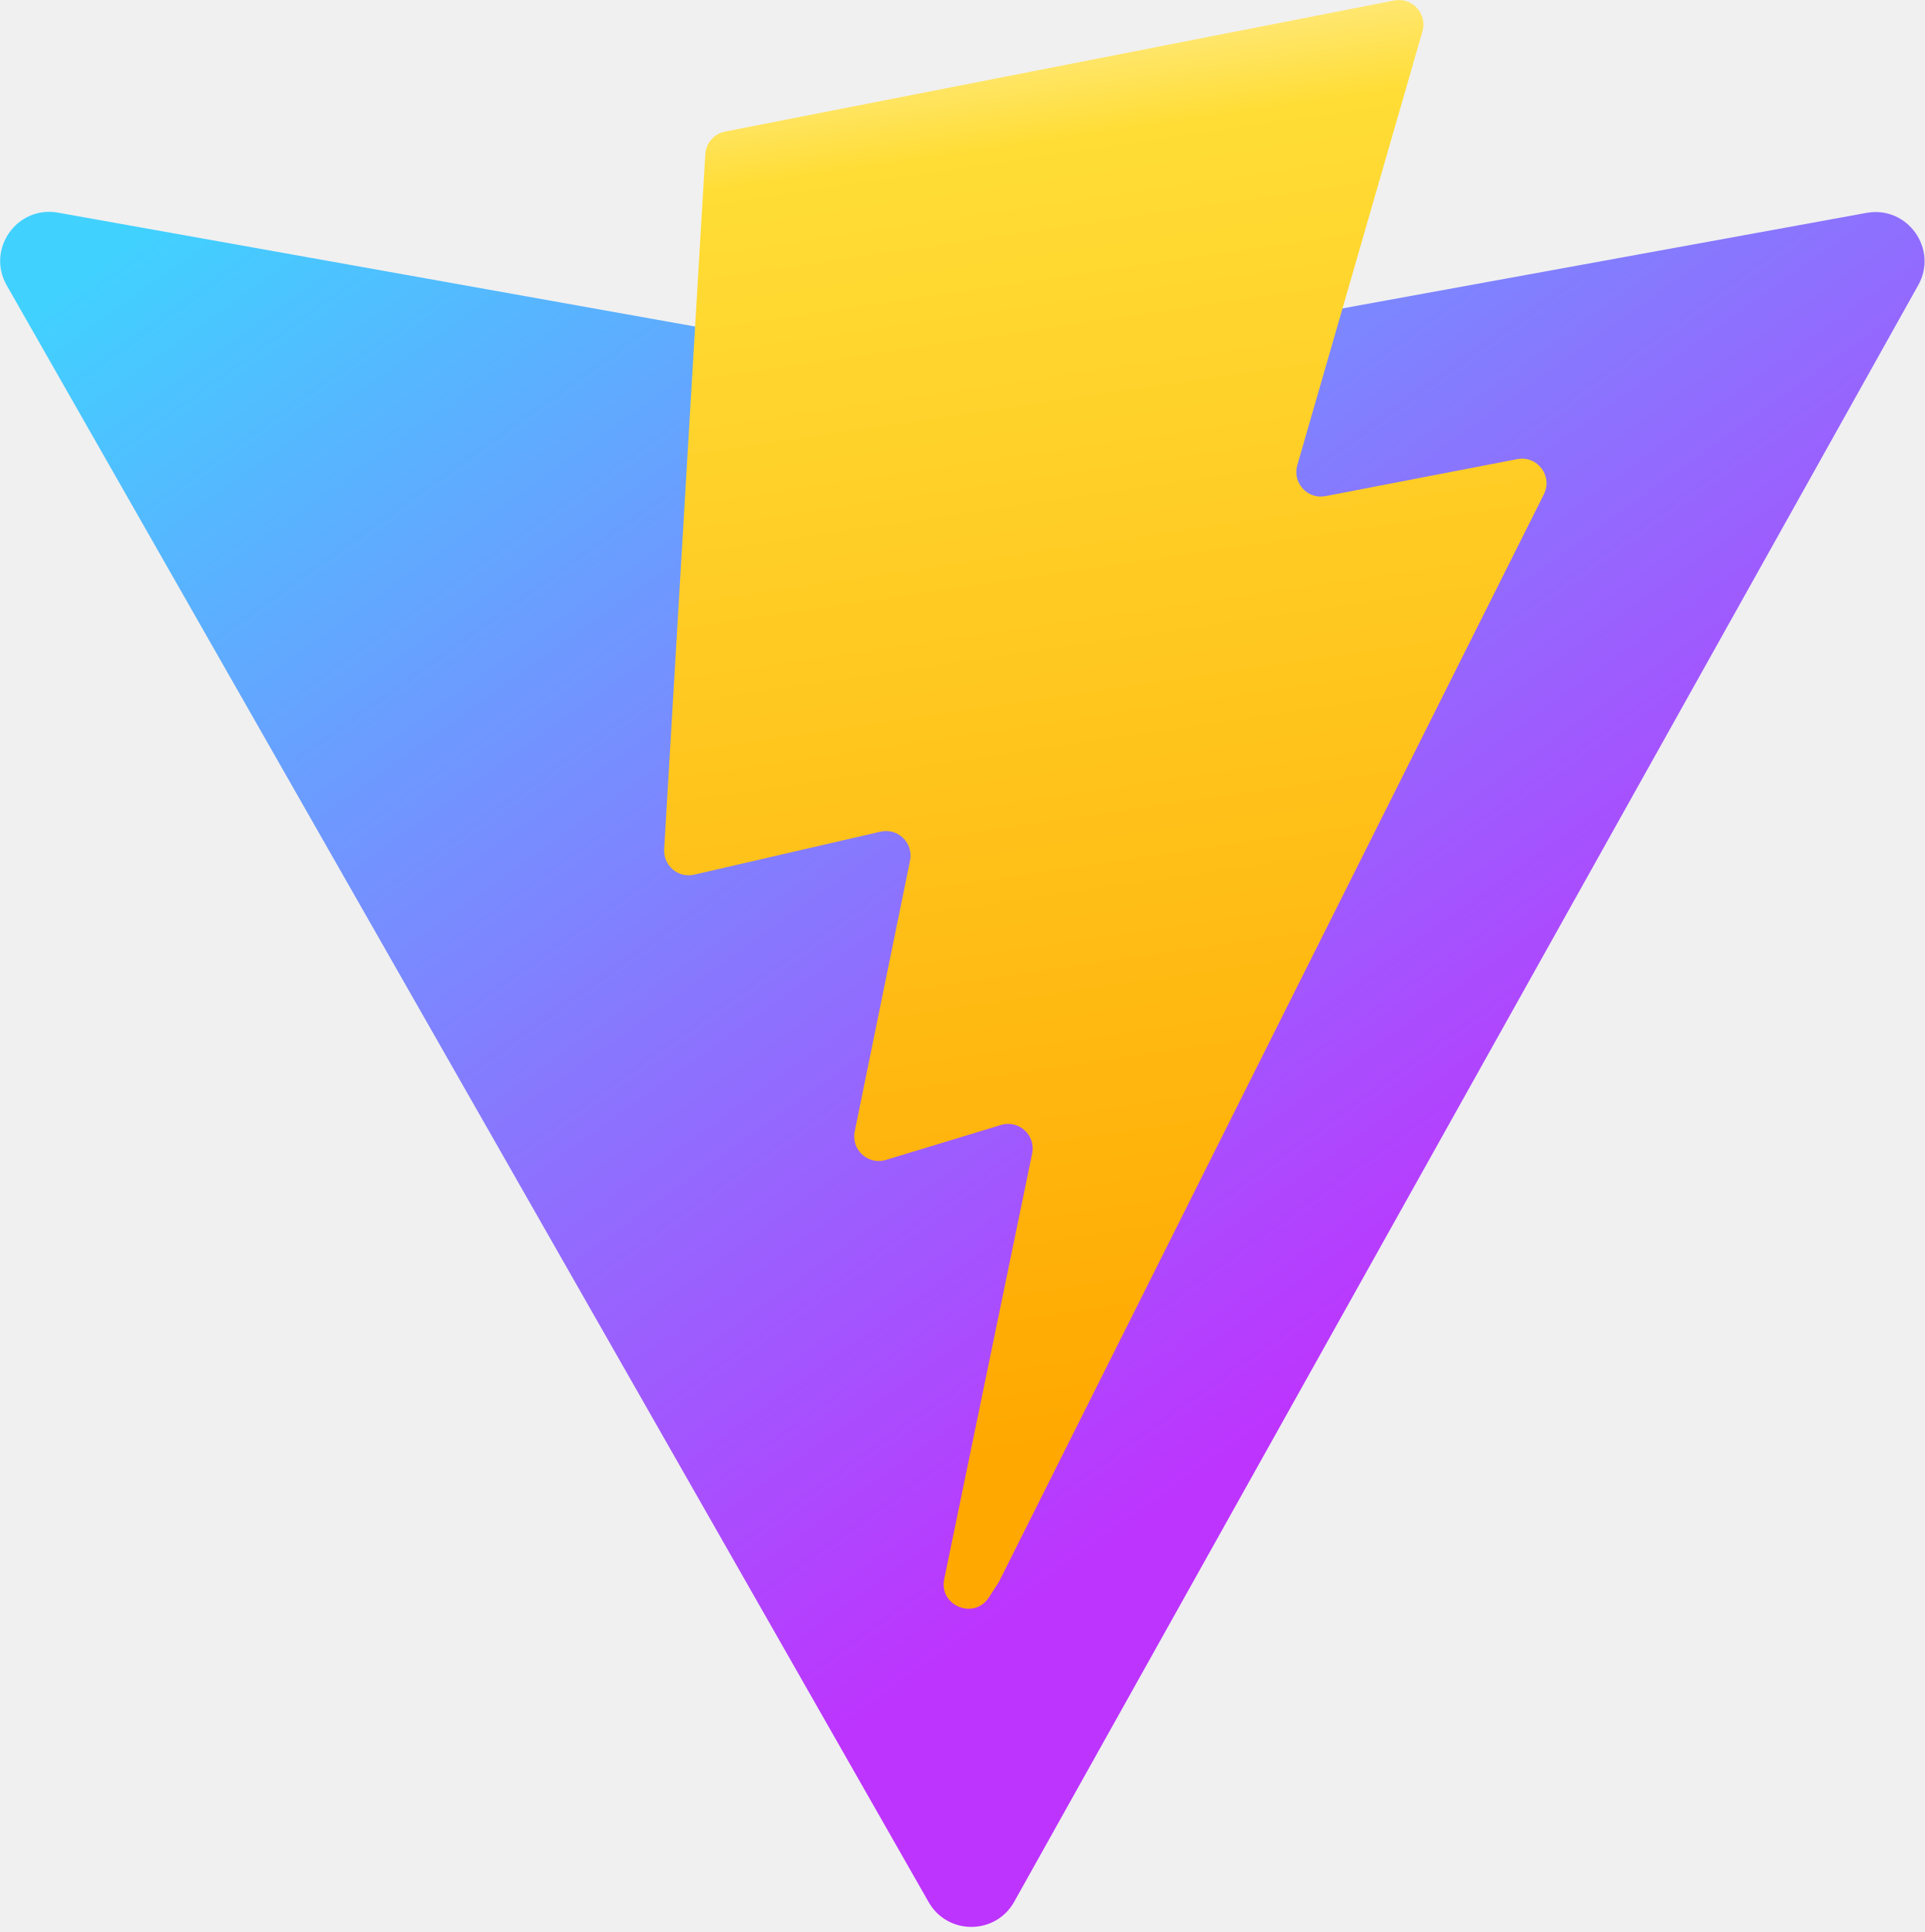
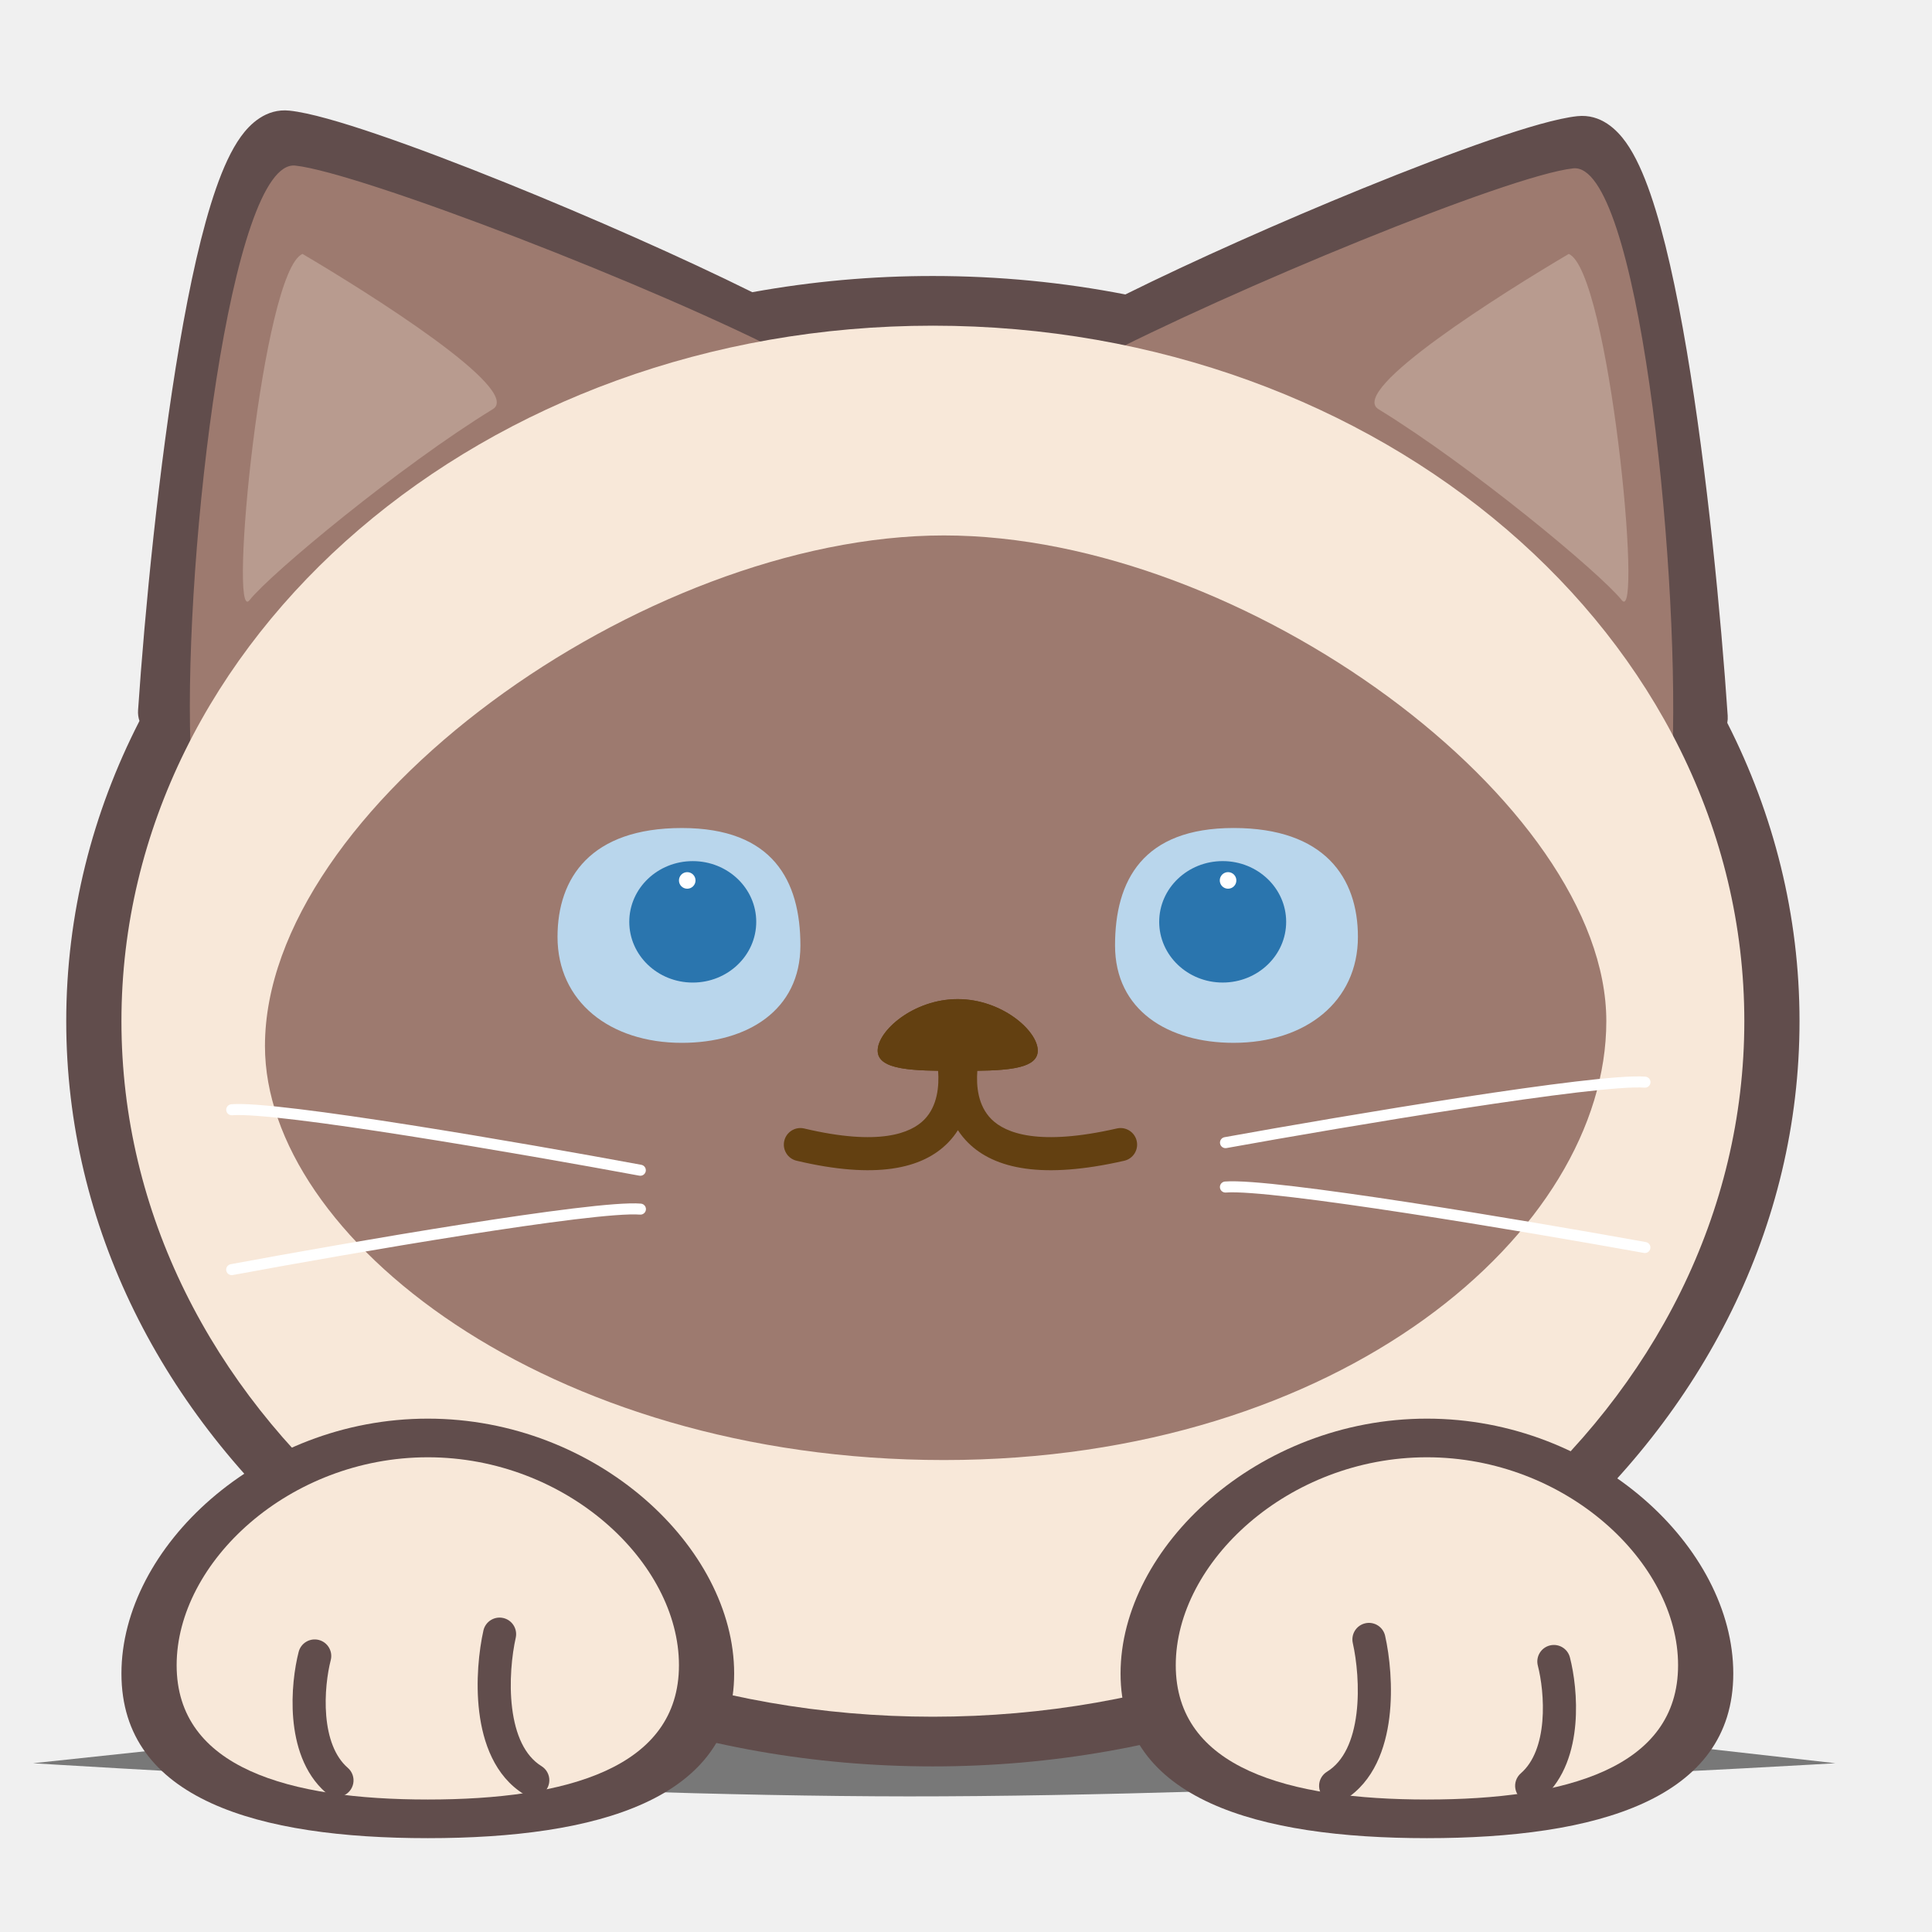
- <svg xmlns="http://www.w3.org/2000/svg" aria-hidden="true" role="img" class="iconify iconify--logos" width="31.88" height="32" preserveAspectRatio="xMidYMid meet" viewBox="0 0 256 257">
-   <defs>
-     <linearGradient id="IconifyId1813088fe1fbc01fb466" x1="-.828%" x2="57.636%" y1="7.652%" y2="78.411%">
-       <stop offset="0%" stop-color="#41D1FF" />
-       <stop offset="100%" stop-color="#BD34FE" />
-     </linearGradient>
-     <linearGradient id="IconifyId1813088fe1fbc01fb467" x1="43.376%" x2="50.316%" y1="2.242%" y2="89.03%">
-       <stop offset="0%" stop-color="#FFEA83" />
-       <stop offset="8.333%" stop-color="#FFDD35" />
-       <stop offset="100%" stop-color="#FFA800" />
-     </linearGradient>
-   </defs>
-   <path fill="url(#IconifyId1813088fe1fbc01fb466)" d="M255.153 37.938L134.897 252.976c-2.483 4.44-8.862 4.466-11.382.048L.875 37.958c-2.746-4.814 1.371-10.646 6.827-9.67l120.385 21.517a6.537 6.537 0 0 0 2.322-.004l117.867-21.483c5.438-.991 9.574 4.796 6.877 9.62Z" />
-   <path fill="url(#IconifyId1813088fe1fbc01fb467)" d="M185.432.063L96.44 17.501a3.268 3.268 0 0 0-2.634 3.014l-5.474 92.456a3.268 3.268 0 0 0 3.997 3.378l24.777-5.718c2.318-.535 4.413 1.507 3.936 3.838l-7.361 36.047c-.495 2.426 1.782 4.5 4.151 3.78l15.304-4.649c2.372-.72 4.652 1.36 4.15 3.788l-11.698 56.621c-.732 3.542 3.979 5.473 5.943 2.437l1.313-2.028l72.516-144.72c1.215-2.423-.88-5.186-3.54-4.672l-25.505 4.922c-2.396.462-4.435-1.77-3.759-4.114l16.646-57.705c.677-2.35-1.37-4.583-3.769-4.113Z" />
+ <svg xmlns="http://www.w3.org/2000/svg" t="1764557779948" class="icon" viewBox="0 0 1024 1024" version="1.1" p-id="1768" width="200" height="200">
+   <path d="M220.365 912.914s156.769-7.835 260.953-8.789c115.759-1.059 300.164 8.789 300.164 8.789l191.318 21.633s-298.897 17.712-491.482 17.578C292.425 951.992 17.554 934.546 17.554 934.546l202.811-21.633z" fill="#000000" opacity=".5" p-id="1769" />
+   <path d="M127.658 72.432c4.766-6.606 13.321-15.108 25.784-13.789 10.492 1.112 27.391 6.039 46.651 12.604 19.766 6.738 43.476 15.729 68.313 25.755 44.696 18.04 93.561 39.638 130.323 57.871A533.735 533.735 0 0 1 494.446 146.286c35.065 0 69.211 3.379 102.023 9.778 35.989-17.856 82.727-38.655 125.598-56.118 24.608-10.026 48.102-19.017 67.689-25.758 19.079-6.565 35.846-11.498 46.273-12.616 12.502-1.337 21.024 7.267 25.72 13.839 5.12 7.162 9.371 16.829 13.04 27.443 7.423 21.481 13.804 50.937 19.213 82.97 10.854 64.307 18.23 141.804 21.715 193.536 0.085 1.29 0.003 2.548-0.231 3.76C940.117 431.54 953.783 485.028 953.783 541.257c0 218.135-205.651 394.971-459.337 394.971S35.109 759.393 35.109 541.257c0-56.618 13.853-110.454 38.807-159.135a14.588 14.588 0 0 1-0.737-5.696c3.514-51.735 10.963-129.238 21.917-193.551 5.459-32.037 11.902-61.499 19.397-82.985 3.704-10.62 7.999-20.296 13.166-27.458z m754.761 257.287c-3.997-44.061-9.81-94.852-17.268-139.027-5.337-31.612-11.402-59.143-18.014-78.28-3.35-9.69-6.51-16.238-9.19-19.988a20.849 20.849 0 0 0-1.115-1.439c-7.285 1.214-20.155 4.88-37.557 10.866-18.909 6.51-41.87 15.29-66.171 25.19-30.486 12.42-62.833 26.498-91.66 39.907 100.343 29.123 185.163 87.245 240.974 162.772z m-308.069-147.924a14.629 14.629 0 0 0 20.451 7.905 845.414 845.414 0 0 1 5.834-2.993C789.203 227.284 924.526 373.391 924.526 541.257c0 197.989-188.252 365.714-430.08 365.714S64.366 739.246 64.366 541.257c0-169.677 138.26-317.127 330.018-355.825l2.683 1.369a14.629 14.629 0 0 0 19.087-5.258A509.297 509.297 0 0 1 494.446 175.543c27.388 0 54.088 2.15 79.904 6.255zM257.454 124.132c31.808 12.841 65.624 27.452 95.451 41.264-102.883 28.625-189.879 87.613-246.693 164.677 4.043-44.801 10.012-97.017 17.724-142.28 5.386-31.612 11.507-59.135 18.18-78.263 3.376-9.687 6.565-16.229 9.269-19.977 0.477-0.661 0.872-1.15 1.188-1.51 7.358 1.194 20.419 4.877 38.078 10.898 19.093 6.51 42.271 15.29 66.803 25.19zM153.498 87.157c0 0.009-0.059 0.059-0.181 0.129 0.12-0.102 0.181-0.135 0.181-0.129z m682.37 2.885c0 0.009 0.064 0.064 0.187 0.138-0.123-0.108-0.187-0.146-0.187-0.138z" fill="#614D4C" p-id="1770" />
+   <path d="M156.526 87.771c34.026 3.678 191.579 64.061 264.774 102.4C190.218 253.425 163.84 339.383 100.937 394.971c-3.452-103.512 21.557-310.881 55.589-307.2zM833.829 89.234c-34.035 3.666-181.327 64.243-254.534 102.4C772.389 264.777 820.663 342.309 886.491 397.897c3.449-103.026-18.625-312.323-52.663-308.663z" fill="#9D7A6F" p-id="1771" />
+   <path d="M924.526 541.257c0 203.595-192.553 368.64-430.08 368.64S64.366 744.852 64.366 541.257 256.919 172.617 494.446 172.617s430.08 165.045 430.08 368.64z" fill="#F8E8D9" p-id="1772" />
+   <path d="M160.335 134.583c34.175 20.141 117.333 72.198 100.838 82.306-48.889 29.965-117.543 86.885-128.936 101.236-11.393 14.351 6.834-174.478 28.099-183.542z m671.147 0c-34.175 20.141-117.333 72.198-100.838 82.306 48.889 29.965 117.543 86.885 128.936 101.236 11.393 14.351-6.834-174.478-28.099-183.542z" fill="#F8E8D9" opacity=".3" p-id="1773" />
+   <path d="M851.383 541.257c0-115.566-191.634-257.463-351.086-257.463S140.434 428.617 140.434 554.423c0 100.937 149.211 219.429 359.863 219.429s351.086-121.335 351.086-232.594z" fill="#9D7A6F" p-id="1774" />
+   <path d="M653.827 552.723c-34.702 0-62.833-17.241-62.833-51.621 0-34.377 14.629-62.245 62.833-62.245S719.726 465.18 719.726 496.549c0 34.377-27.794 56.174-65.899 56.174z m-292.431 0.006c34.702 0 62.833-17.238 62.833-51.618 0-34.377-14.629-62.245-62.833-62.245S295.497 465.189 295.497 496.558c0 34.377 27.794 56.171 65.899 56.171z" fill="#B9D6EC" p-id="1775" />
+   <path d="M545.025 560.552c1.469-1.027 2.083-2.165 2.083-3.713 0-1.793-0.843-4.225-2.8-7.01-1.928-2.738-4.786-5.597-8.406-8.195-7.244-5.196-17.262-9.155-28.292-9.155-11.03 0-21.048 3.958-28.292 9.155-3.619 2.598-6.478 5.456-8.406 8.195-1.957 2.785-2.8 5.217-2.8 7.01 0 1.548 0.614 2.686 2.083 3.713 1.63 1.138 4.239 2.06 7.932 2.721 7.367 1.319 17.68 1.39 29.482 1.39s22.115-0.07 29.482-1.39c3.692-0.661 6.302-1.583 7.932-2.721zM507.611 567.589c23.429 0 42.423-0.246 42.423-10.749S531.041 529.554 507.611 529.554s-42.423 16.782-42.423 27.285c0 10.503 18.994 10.749 42.423 10.749z" fill="#634011" p-id="1776" />
+   <path d="M518.012 567.536c18.403-0.263 32.022-1.802 32.022-10.696 0-10.503-18.994-27.285-42.423-27.285s-42.423 16.782-42.423 27.285c0 8.894 13.622 10.433 32.028 10.696 0.603 8.069-0.295 18.631-7.235 25.781-7.124 7.335-23.903 14.237-63.731 4.81a8.777 8.777 0 1 0-4.043 17.083c41.712 9.871 66.636 4.476 80.366-9.664a40.428 40.428 0 0 0 5.14-6.518 40.618 40.618 0 0 0 5.395 6.627c14.093 14.014 39.667 19.418 82.766 9.57a8.777 8.777 0 1 0-3.912-17.113c-41.349 9.45-58.971 2.557-66.475-4.906-7.188-7.148-8.101-17.654-7.475-25.67z" fill="#634011" p-id="1777" />
+   <path d="M359.863 887.009c0 11.059-2.885 18.733-7.177 24.64-4.514 6.217-11.881 12.221-23.309 17.452C305.787 939.906 270.286 945.006 226.743 945.006s-79.044-5.1-102.634-15.904c-11.428-5.231-18.795-11.235-23.309-17.452-4.292-5.907-7.177-13.581-7.177-24.64 0-22.87 12.744-49.123 37.443-70.489C155.431 795.443 189.317 781.166 226.743 781.166c37.426 0 71.311 14.277 95.677 35.354C347.118 837.887 359.863 864.139 359.863 887.009z m29.257 0C389.12 953.853 316.422 974.263 226.743 974.263S64.366 953.853 64.366 887.009C64.366 820.168 137.064 751.909 226.743 751.909s162.377 68.26 162.377 135.101z m500.297 0c0 11.059-2.885 18.733-7.177 24.64-4.514 6.217-11.881 12.221-23.309 17.452-23.59 10.805-59.091 15.904-102.634 15.904s-79.044-5.1-102.634-15.904c-11.428-5.231-18.795-11.235-23.309-17.452-4.292-5.907-7.177-13.581-7.177-24.64 0-22.87 12.744-49.123 37.443-70.489C684.986 795.443 718.871 781.166 756.297 781.166c37.426 0 71.311 14.277 95.677 35.354C876.673 837.887 889.417 864.139 889.417 887.009z m29.257 0C918.674 953.853 845.976 974.263 756.297 974.263s-162.377-20.41-162.377-87.254C593.92 820.168 666.618 751.909 756.297 751.909s162.377 68.26 162.377 135.101z" fill="#614D4C" p-id="1778" />
+   <path d="M226.743 953.783c73.52 0 133.12-16.65 133.12-71.18S300.263 772.389 226.743 772.389 93.623 828.074 93.623 882.603C93.623 937.133 153.223 953.783 226.743 953.783z m529.554 0c73.52 0 133.12-16.65 133.12-71.18S829.817 772.389 756.297 772.389 623.177 828.074 623.177 882.603C623.177 937.133 682.777 953.783 756.297 953.783z" fill="#F8E8D9" p-id="1779" />
+   <path d="M273.373 867.937a8.777 8.777 0 0 0-17.124-3.853c-2.364 10.5-4.251 27.118-2.232 43.382 1.981 15.989 8.049 33.833 23.728 43.538a8.777 8.777 0 1 0 9.242-14.924c-8.897-5.506-13.801-16.677-15.55-30.773-1.714-13.824-0.088-28.365 1.937-37.37z m-98.076 11.969a8.777 8.777 0 1 0-16.998-4.386c-2.153 8.35-4.049 21.715-2.879 35.381 1.159 13.499 5.459 28.886 17.303 39.246a8.777 8.777 0 1 0 11.557-13.21c-6.878-6.021-10.378-15.992-11.369-27.534-0.974-11.372 0.644-22.73 2.387-29.497z m541.716-9.043a8.777 8.777 0 0 1 17.127-3.853c2.364 10.5 4.248 27.118 2.232 43.382-1.984 15.989-8.049 33.833-23.73 43.538a8.777 8.777 0 1 1-9.239-14.924c8.897-5.506 13.801-16.677 15.55-30.773 1.712-13.824 0.088-28.365-1.94-37.37z m98.076 11.969a8.777 8.777 0 0 1 16.998-4.386c2.156 8.35 4.052 21.715 2.879 35.381-1.156 13.499-5.459 28.886-17.3 39.246a8.777 8.777 0 1 1-11.559-13.21c6.881-6.021 10.38-15.992 11.369-27.534 0.974-11.372-0.641-22.73-2.387-29.497z" fill="#614D4C" p-id="1780" />
+   <path d="M217.345 596.275c43.38 6.829 91.499 15.342 122.57 21.1a2.923 2.923 0 1 1-1.065 5.752c-31.039-5.749-79.103-14.254-122.415-21.071-21.659-3.411-42.107-6.396-58.631-8.403-16.653-2.025-29.006-3.011-34.684-2.548a2.926 2.926 0 1 1-0.477-5.831c6.387-0.524 19.368 0.565 35.866 2.572 16.624 2.019 37.148 5.015 58.836 8.429zM774.87 581.644c-44.55 6.829-93.968 15.342-125.882 21.1a2.926 2.926 0 0 0 1.042 5.758c31.876-5.752 81.241-14.254 125.727-21.074 22.244-3.408 43.245-6.393 60.22-8.403 17.101-2.022 29.801-3.013 35.656-2.545a2.926 2.926 0 0 0 0.462-5.834c-6.542-0.521-19.854 0.565-36.805 2.569-17.072 2.022-38.148 5.018-60.419 8.429zM244.917 648.938c-43.38 6.829-91.499 15.342-122.57 21.1a2.926 2.926 0 1 0 1.065 5.752c31.039-5.749 79.103-14.254 122.415-21.071 21.659-3.411 42.107-6.396 58.631-8.403 16.653-2.025 29.006-3.011 34.684-2.548a2.926 2.926 0 1 0 0.477-5.831c-6.387-0.524-19.368 0.565-35.866 2.572-16.624 2.019-37.148 5.015-58.836 8.429zM746.502 637.232c44.55 6.829 93.968 15.342 125.882 21.1a2.926 2.926 0 0 1-1.042 5.758c-31.876-5.752-81.241-14.254-125.727-21.074-22.244-3.408-43.245-6.393-60.22-8.403-17.101-2.022-29.801-3.013-35.656-2.545a2.926 2.926 0 0 1-0.462-5.834c6.542-0.521 19.854 0.565 36.805 2.569 17.072 2.022 38.148 5.018 60.419 8.429z" fill="#FFFFFF" p-id="1781" />
+   <path d="M648.046 520.768c-18.581 0-33.646-14.409-33.646-32.183s15.065-32.183 33.646-32.183 33.646 14.409 33.646 32.183-15.065 32.183-33.646 32.183z m-280.869 0.009c18.581 0 33.646-14.409 33.646-32.183s-15.065-32.183-33.646-32.183-33.646 14.409-33.646 32.183 15.065 32.183 33.646 32.183z" fill="#2A75AE" p-id="1782" />
+   <path d="M650.971 471.031a4.389 4.389 0 1 1 0-8.777 4.389 4.389 0 0 1 0 8.777z m-286.72 0.009a4.389 4.389 0 1 0-0.003-8.78A4.389 4.389 0 0 0 364.251 471.04z" fill="#FFFFFF" p-id="1783" />
</svg>
